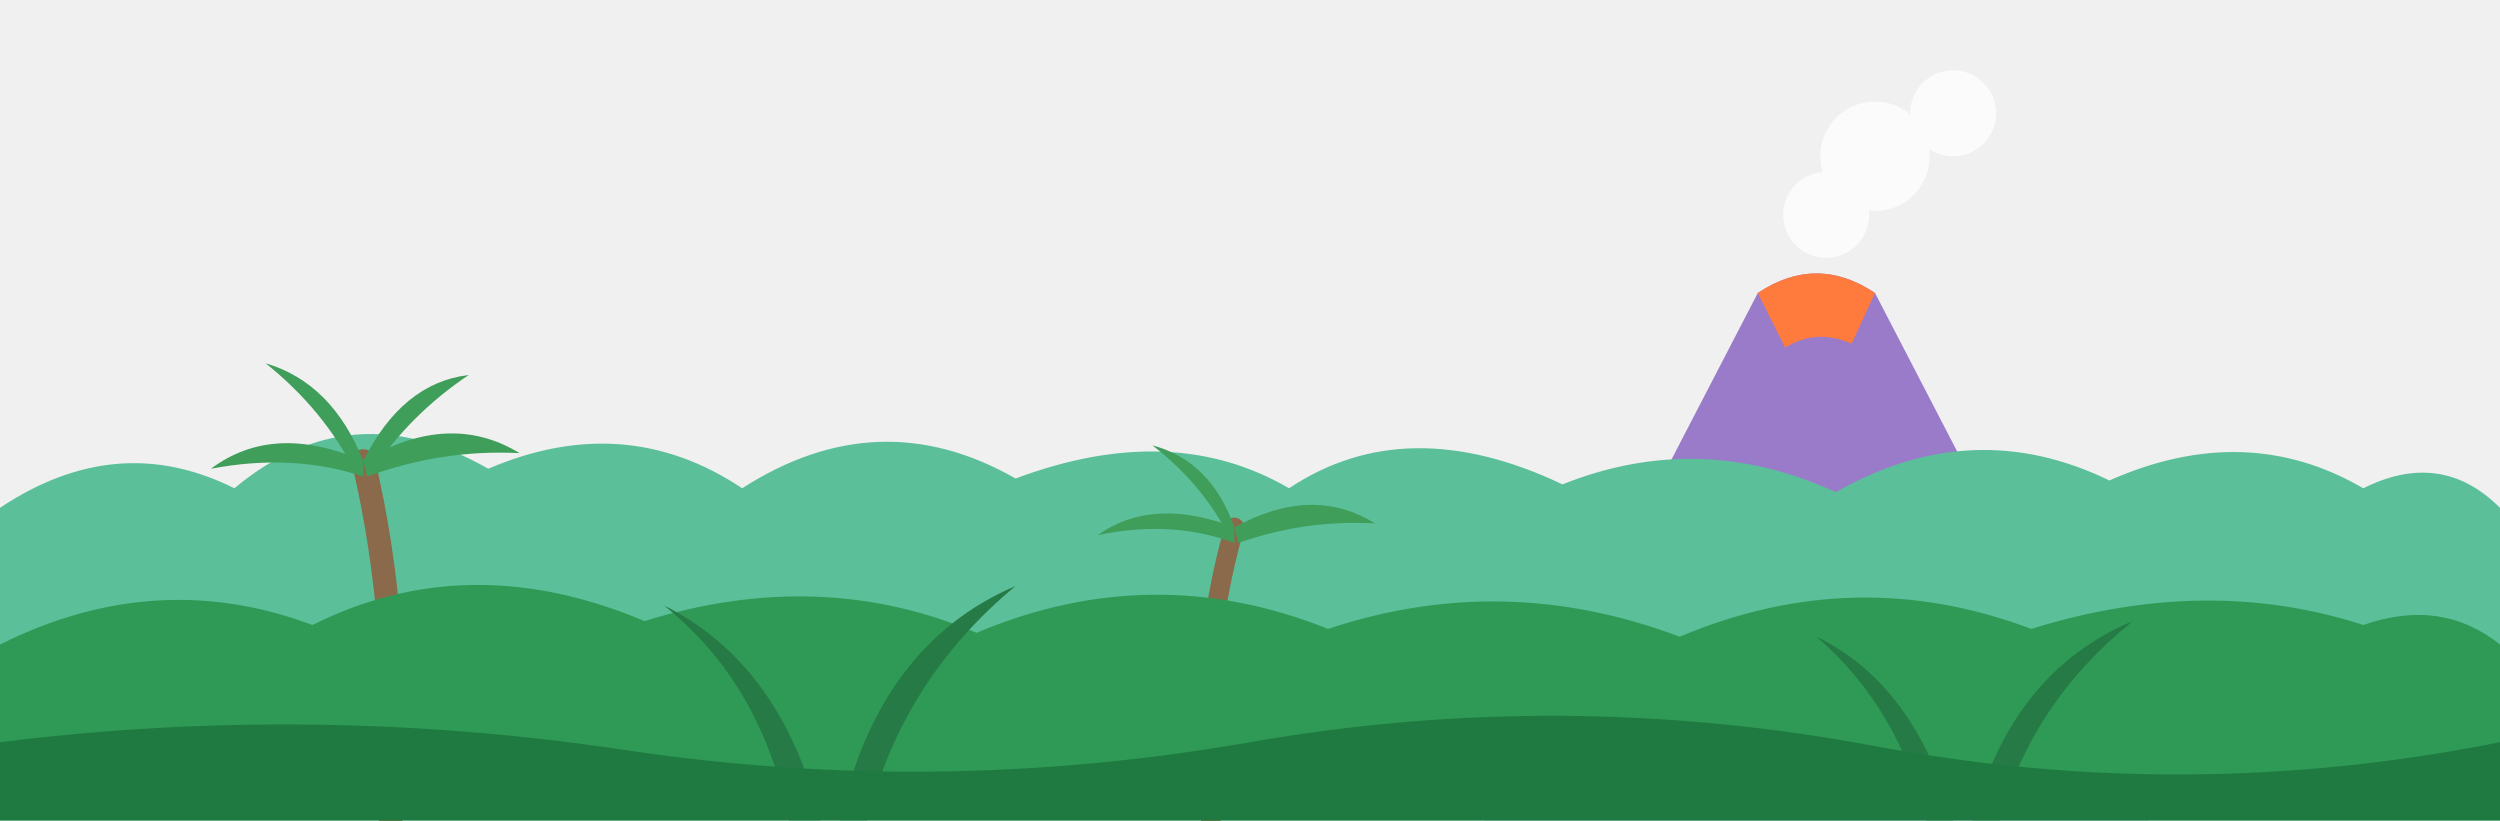
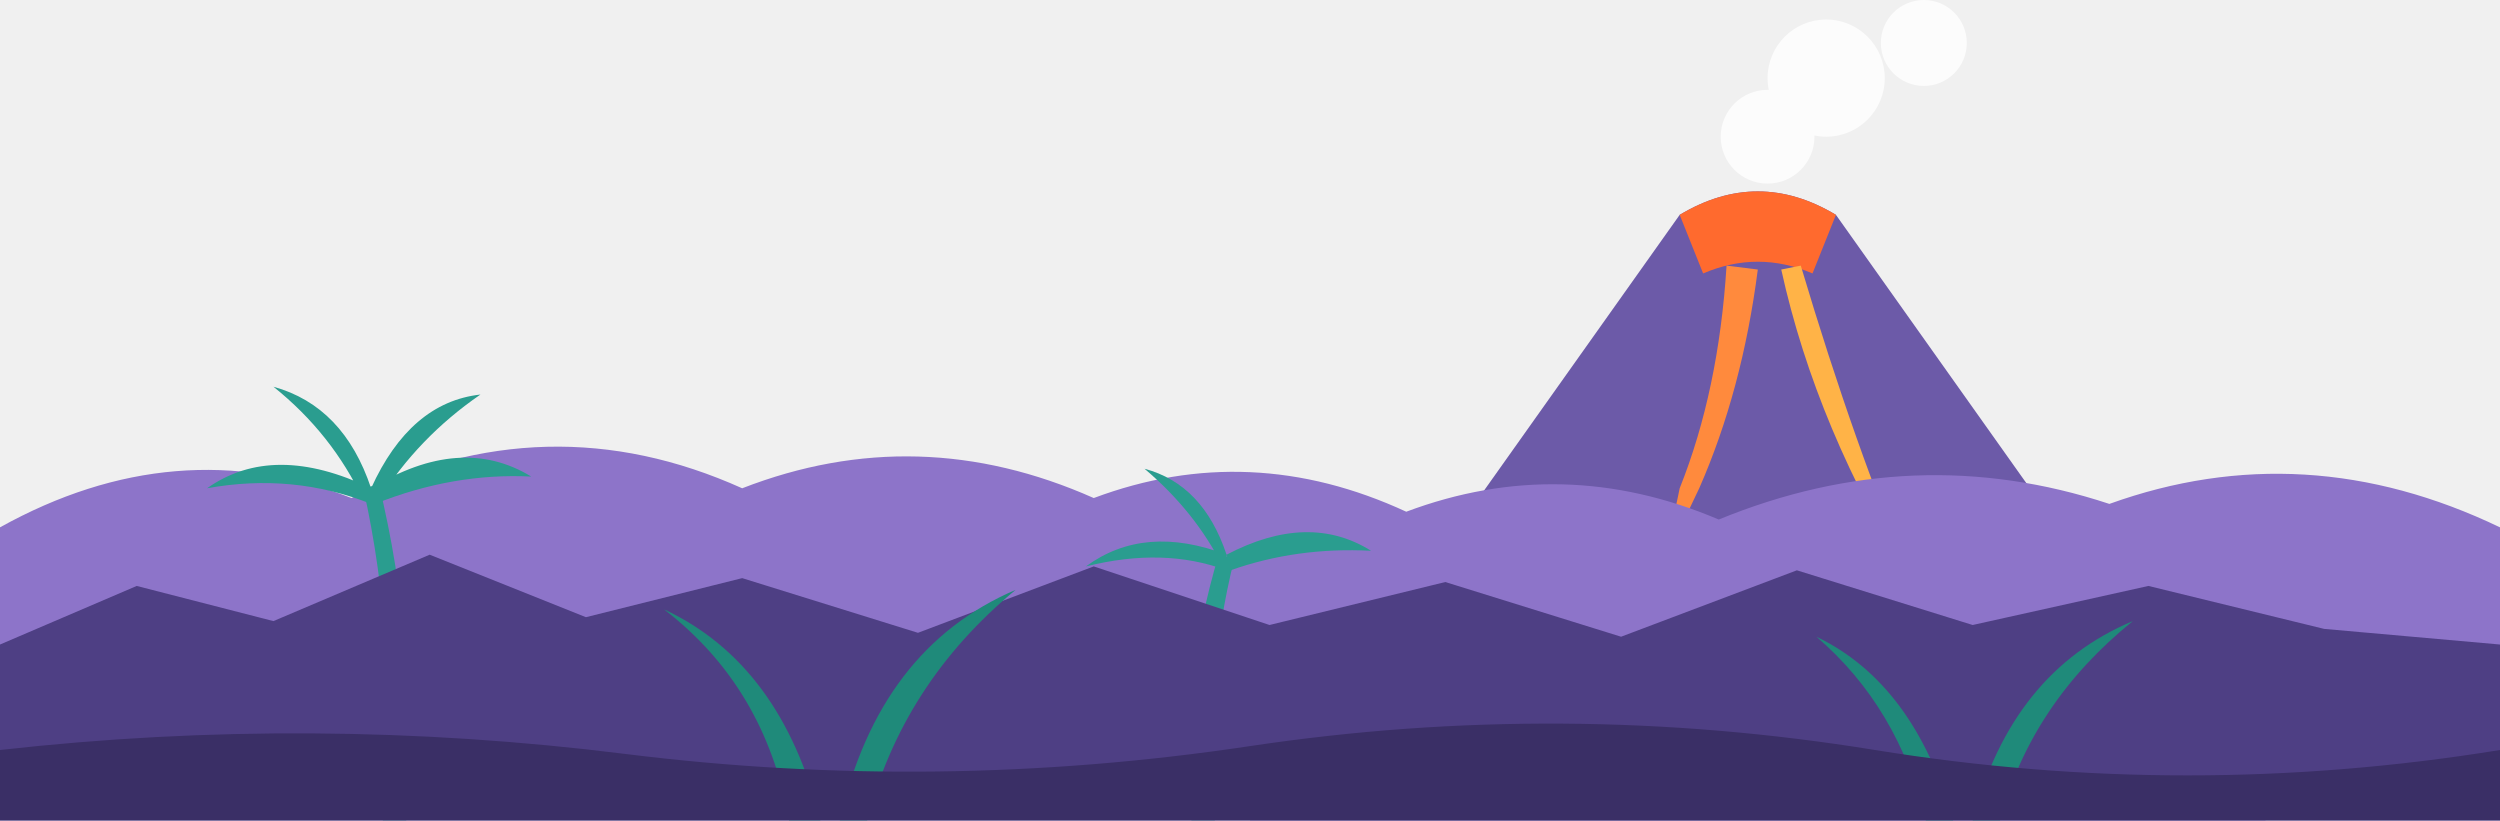
<svg xmlns="http://www.w3.org/2000/svg" width="1280" height="420" viewBox="0 0 1280 420">
-   <path d="M760 420 L900 150 Q930 130 960 150 L1100 420 Z" fill="#9a7bc9" />
-   <path d="M900 150 Q930 130 960 150 L948 176 Q930 168 914 178 Z" fill="#ff7a3d" />
-   <g fill="#ffffff" opacity="0.75">
-     <circle cx="935" cy="110" r="22" />
-     <circle cx="960" cy="80" r="28" />
-     <circle cx="1000" cy="58" r="22" />
+   <path d="M640 420 L860 110 Q900 86 940 110 L1160 420 Z" fill="#6c5aa8" />
+   <path d="M860 110 Q900 86 940 110 L928 140 Q900 128 872 140 Z" fill="#ff6a2e" />
+   <path d="M884 136 Q880 200 860 250 Q850 300 830 340 Q846 300 870 250 Q892 200 900 138 Z" fill="#ff8a3d" />
+   <path d="M912 138 Q930 220 980 300 Q950 230 922 136 Z" fill="#ffb347" />
+   <g fill="#ffffff" opacity="0.8">
+     <circle cx="905" cy="70" r="24" />
+     <circle cx="935" cy="40" r="30" />
+     <circle cx="985" cy="22" r="22" />
  </g>
-   <path d="M0 260 Q60 220 120 250 Q180 200 250 240 Q320 210 380 250 Q450 205 520 245 Q600 215 660 250 Q720 210 800 248 Q870 220 940 252 Q1010 212 1080 246 Q1150 215 1210 250 Q1250 230 1280 260 V420 H0 Z" fill="#5bbf9a" />
-   <g>
-     <path d="M200 420 Q206 320 186 236" fill="none" stroke="#8a6a4a" stroke-width="12" stroke-linecap="round" />
-     <g fill="#3f9e5a">
-       <path d="M186 236 Q140 216 108 240 Q150 232 186 244 Z" />
-       <path d="M186 236 Q230 210 266 232 Q226 230 188 244 Z" />
-       <path d="M186 236 Q170 196 136 186 Q166 210 182 242 Z" />
-       <path d="M186 236 Q206 196 240 192 Q210 212 190 242 Z" />
-     </g>
-     <path d="M620 420 Q612 340 632 270" fill="none" stroke="#8a6a4a" stroke-width="10" stroke-linecap="round" />
-     <g fill="#3f9e5a">
-       <path d="M632 270 Q590 254 562 274 Q600 266 632 278 Z" />
-       <path d="M632 270 Q672 248 704 268 Q668 266 634 278 Z" />
-       <path d="M632 270 Q620 236 590 228 Q616 248 630 276 Z" />
-     </g>
+   <path d="M0 270 Q90 220 180 255 Q280 205 380 250 Q470 215 560 255 Q640 225 720 262 Q800 232 880 266 Q980 225 1080 258 Q1180 222 1280 270 V420 H0 Z" fill="#8d74c9" />
+   <g fill="#2a9d8f">
+     <path d="M196 420 Q204 330 186 250 L194 248 Q214 330 208 420 Z" />
+     <path d="M190 250 Q140 226 106 250 Q150 242 190 258 Z M190 250 Q236 222 272 244 Q232 242 192 258 Z M190 250 Q176 208 140 198 Q170 222 186 256 Z M190 250 Q210 206 246 202 Q214 224 194 256 Z" />
+     <path d="M610 420 Q604 350 624 284 L632 286 Q616 350 622 420 Z" />
+     <path d="M628 284 Q586 268 556 290 Q596 280 628 292 Z M628 284 Q670 262 702 282 Q664 280 630 292 Z M628 284 Q616 248 586 240 Q612 262 626 290 Z" />
  </g>
-   <path d="M0 330 Q80 290 160 320 Q240 280 330 318 Q420 290 500 324 Q590 286 680 322 Q770 292 860 326 Q950 288 1040 322 Q1130 294 1210 320 Q1250 306 1280 330 V420 H0 Z" fill="#2f9a55" />
-   <g fill="#257a45">
-     <path d="M420 420 Q400 340 340 310 Q390 350 404 420 Z" />
-     <path d="M430 420 Q450 330 520 300 Q462 348 444 420 Z" />
+   <path d="M0 330 L70 300 L140 318 L220 284 L300 316 L380 296 L470 324 L560 290 L650 320 L740 298 L830 326 L920 292 L1010 320 L1100 300 L1190 322 L1280 330 V420 H0 Z" fill="#4e3f84" />
+   <g fill="#1f8a7a">
+     <path d="M420 420 Q400 340 340 312 Q392 352 404 420 Z" />
+     <path d="M430 420 Q450 332 520 302 Q462 350 444 420 Z" />
    <path d="M1000 420 Q980 350 930 326 Q972 362 986 420 Z" />
    <path d="M1010 420 Q1030 344 1092 318 Q1040 360 1024 420 Z" />
  </g>
-   <path d="M0 380 Q160 360 320 384 T640 380 T960 382 T1280 380 V420 H0 Z" fill="#1f7a42" />
+   <path d="M0 384 Q160 366 320 386 T640 382 T960 384 T1280 384 V420 H0 Z" fill="#3a2f66" />
</svg>
